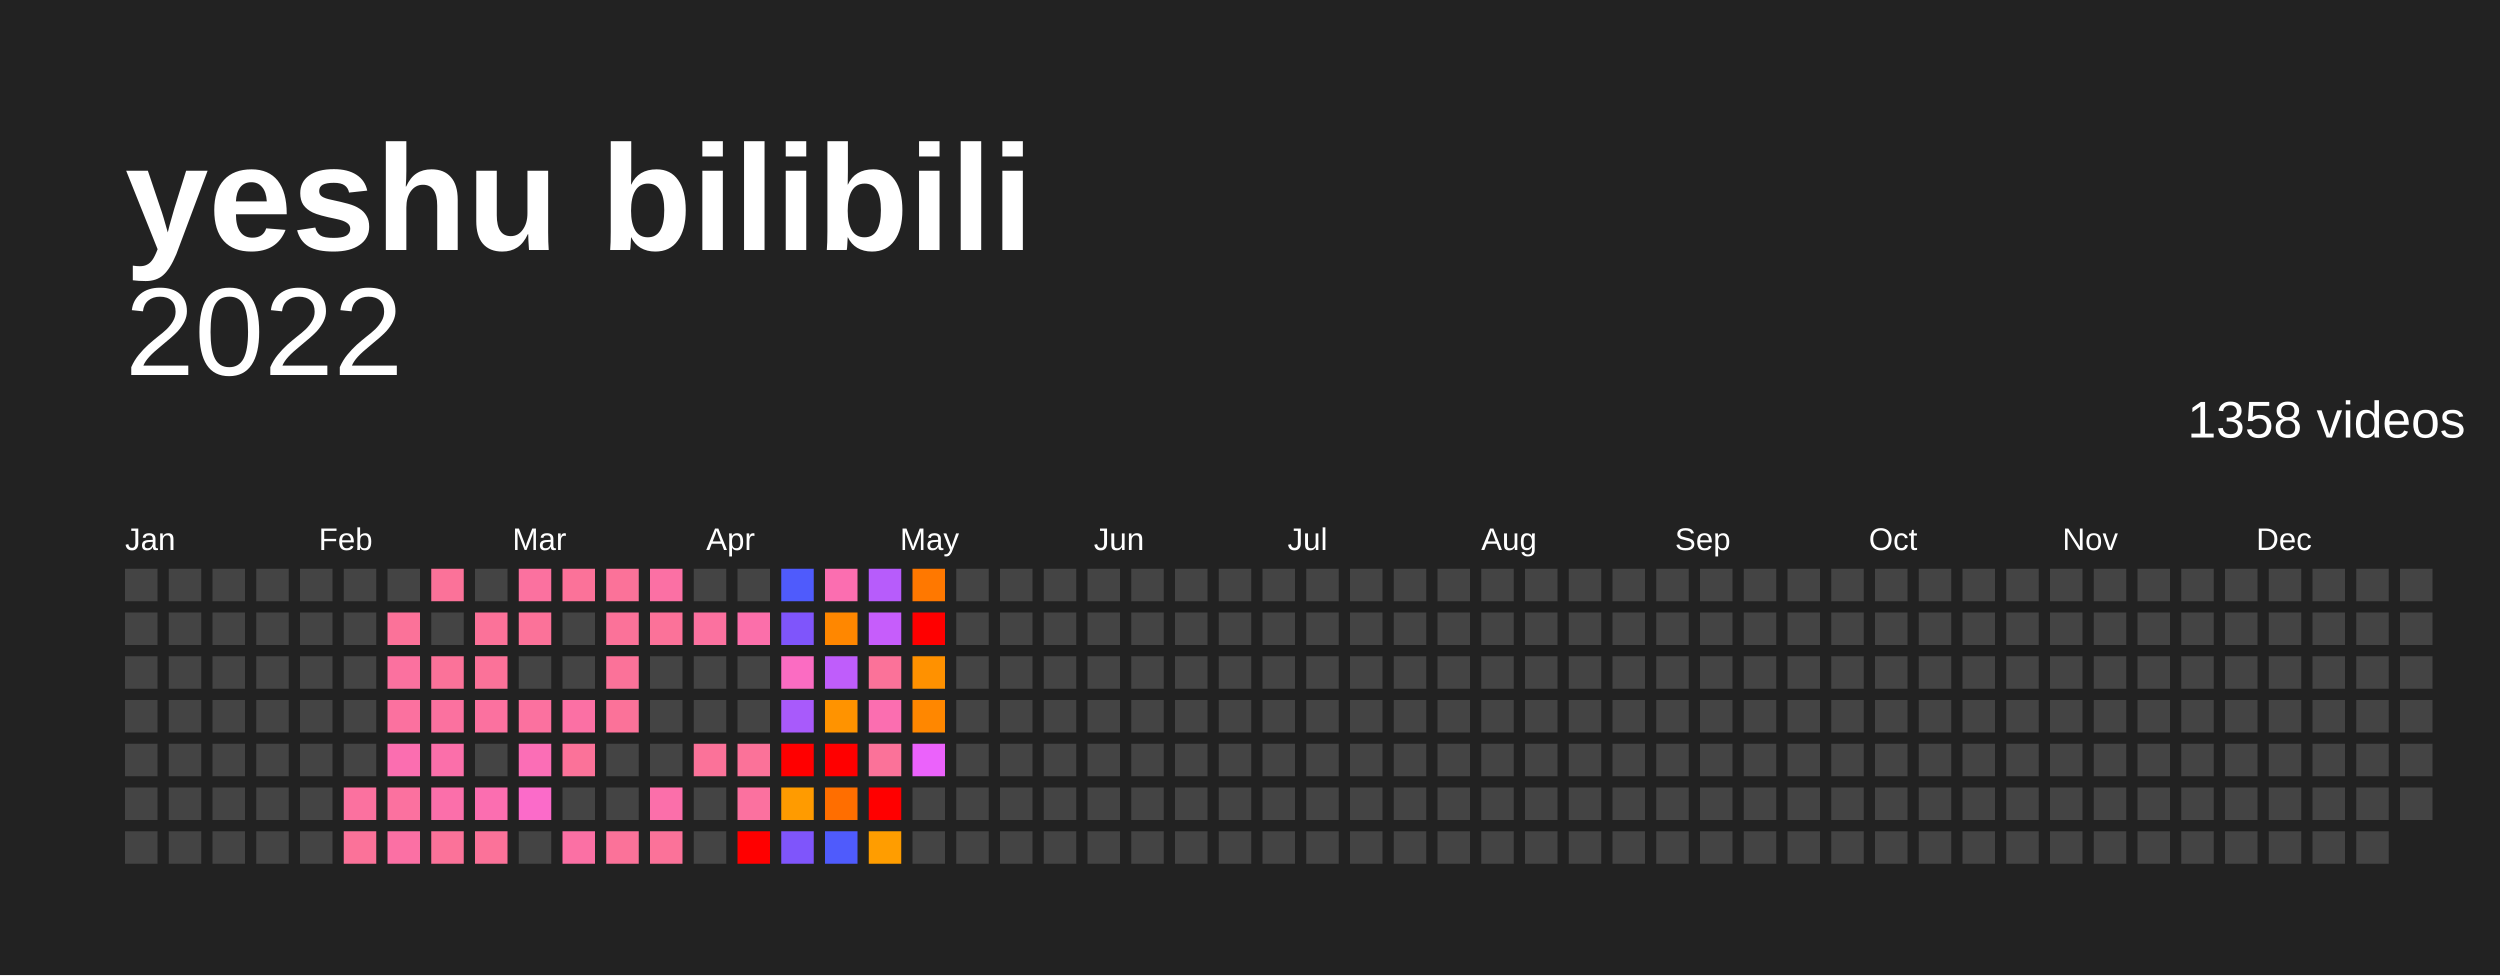
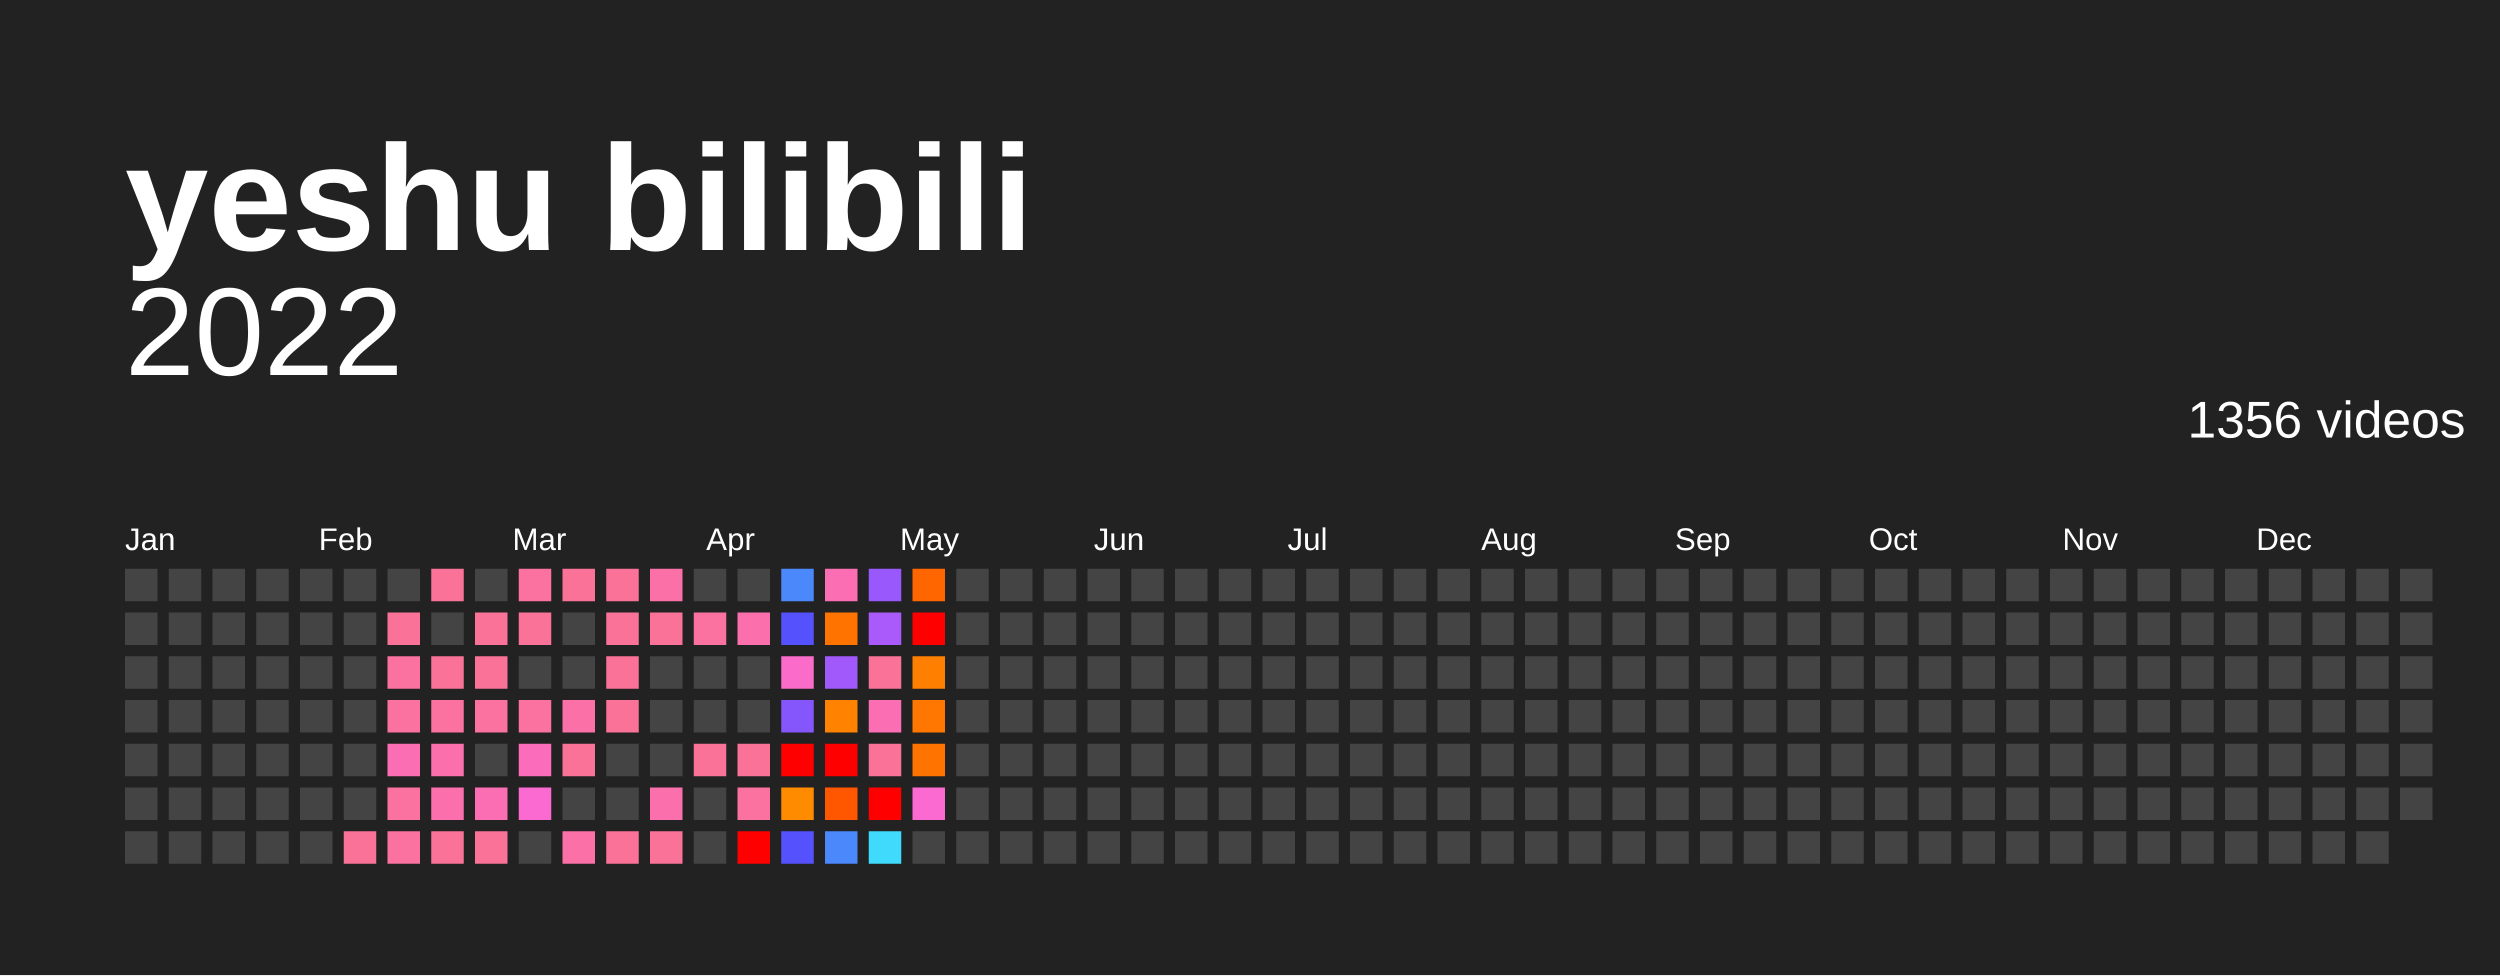
<svg xmlns="http://www.w3.org/2000/svg" baseProfile="full" height="78mm" version="1.1" viewBox="0,0,200,78" width="200mm">
  <defs />
  <rect fill="#222222" height="78" width="200" x="0" y="0" />
  <text fill="#FFFFFF" style="font-size:12px; font-family:Arial; font-weight:bold;" x="10" y="20">yeshu bilibili</text>
  <text alignment-baseline="hanging" fill="#FFFFFF" style="font-size:10.0px; font-family:Arial;" x="10" y="30">2022</text>
-   <text alignment-baseline="hanging" fill="#FFFFFF" style="font-size:4.125px; font-family:Arial;" x="175" y="35">1358 videos</text>
+   <text alignment-baseline="hanging" fill="#FFFFFF" style="font-size:4.125px; font-family:Arial;" x="175" y="35">1356 videos</text>
  <text fill="#FFFFFF" style="font-size:2.5px; font-family:Arial" x="10.0" y="44">Jan</text>
  <text fill="#FFFFFF" style="font-size:2.5px; font-family:Arial" x="25.5" y="44">Feb</text>
  <text fill="#FFFFFF" style="font-size:2.5px; font-family:Arial" x="41.0" y="44">Mar</text>
  <text fill="#FFFFFF" style="font-size:2.5px; font-family:Arial" x="56.5" y="44">Apr</text>
  <text fill="#FFFFFF" style="font-size:2.5px; font-family:Arial" x="72.0" y="44">May</text>
  <text fill="#FFFFFF" style="font-size:2.5px; font-family:Arial" x="87.5" y="44">Jun</text>
  <text fill="#FFFFFF" style="font-size:2.5px; font-family:Arial" x="103.0" y="44">Jul</text>
  <text fill="#FFFFFF" style="font-size:2.5px; font-family:Arial" x="118.5" y="44">Aug</text>
  <text fill="#FFFFFF" style="font-size:2.5px; font-family:Arial" x="134.0" y="44">Sep</text>
  <text fill="#FFFFFF" style="font-size:2.5px; font-family:Arial" x="149.5" y="44">Oct</text>
  <text fill="#FFFFFF" style="font-size:2.5px; font-family:Arial" x="165.0" y="44">Nov</text>
  <text fill="#FFFFFF" style="font-size:2.5px; font-family:Arial" x="180.5" y="44">Dec</text>
  <rect fill="#444444" height="2.6" width="2.6" x="10.0" y="45.5" />
  <rect fill="#444444" height="2.6" width="2.6" x="10.0" y="49.0" />
  <rect fill="#444444" height="2.6" width="2.6" x="10.0" y="52.5" />
  <rect fill="#444444" height="2.6" width="2.6" x="10.0" y="56.0" />
  <rect fill="#444444" height="2.6" width="2.6" x="10.0" y="59.5" />
  <rect fill="#444444" height="2.6" width="2.6" x="10.0" y="63.0" />
  <rect fill="#444444" height="2.6" width="2.6" x="10.0" y="66.5" />
  <rect fill="#444444" height="2.6" width="2.6" x="13.5" y="45.5" />
  <rect fill="#444444" height="2.6" width="2.6" x="13.5" y="49.0" />
  <rect fill="#444444" height="2.6" width="2.6" x="13.5" y="52.5" />
  <rect fill="#444444" height="2.6" width="2.6" x="13.5" y="56.0" />
  <rect fill="#444444" height="2.6" width="2.6" x="13.5" y="59.5" />
  <rect fill="#444444" height="2.6" width="2.6" x="13.5" y="63.0" />
  <rect fill="#444444" height="2.6" width="2.6" x="13.5" y="66.5" />
  <rect fill="#444444" height="2.6" width="2.6" x="17.0" y="45.5" />
  <rect fill="#444444" height="2.6" width="2.6" x="17.0" y="49.0" />
  <rect fill="#444444" height="2.6" width="2.6" x="17.0" y="52.5" />
  <rect fill="#444444" height="2.6" width="2.6" x="17.0" y="56.0" />
  <rect fill="#444444" height="2.6" width="2.6" x="17.0" y="59.5" />
  <rect fill="#444444" height="2.6" width="2.6" x="17.0" y="63.0" />
  <rect fill="#444444" height="2.6" width="2.6" x="17.0" y="66.5" />
  <rect fill="#444444" height="2.6" width="2.6" x="20.5" y="45.5" />
  <rect fill="#444444" height="2.6" width="2.6" x="20.5" y="49.0" />
  <rect fill="#444444" height="2.6" width="2.6" x="20.5" y="52.5" />
  <rect fill="#444444" height="2.6" width="2.6" x="20.5" y="56.0" />
  <rect fill="#444444" height="2.6" width="2.6" x="20.5" y="59.5" />
  <rect fill="#444444" height="2.6" width="2.6" x="20.5" y="63.0" />
  <rect fill="#444444" height="2.6" width="2.6" x="20.5" y="66.5" />
  <rect fill="#444444" height="2.6" width="2.6" x="24.0" y="45.5" />
  <rect fill="#444444" height="2.6" width="2.6" x="24.0" y="49.0" />
  <rect fill="#444444" height="2.6" width="2.6" x="24.0" y="52.5" />
  <rect fill="#444444" height="2.6" width="2.6" x="24.0" y="56.0" />
  <rect fill="#444444" height="2.6" width="2.6" x="24.0" y="59.5" />
  <rect fill="#444444" height="2.6" width="2.6" x="24.0" y="63.0" />
  <rect fill="#444444" height="2.6" width="2.6" x="24.0" y="66.5" />
  <rect fill="#444444" height="2.6" width="2.6" x="27.5" y="45.5" />
  <rect fill="#444444" height="2.6" width="2.6" x="27.5" y="49.0" />
  <rect fill="#444444" height="2.6" width="2.6" x="27.5" y="52.5" />
  <rect fill="#444444" height="2.6" width="2.6" x="27.5" y="56.0" />
  <rect fill="#444444" height="2.6" width="2.6" x="27.5" y="59.5" />
-   <rect fill="#fb719f" height="2.6" width="2.6" x="27.5" y="63.0" />
+   <rect fill="#444444" height="2.6" width="2.6" x="27.5" y="63.0" />
  <rect fill="#fb7299" height="2.6" width="2.6" x="27.5" y="66.5" />
  <rect fill="#444444" height="2.6" width="2.6" x="31.0" y="45.5" />
  <rect fill="#fb7299" height="2.6" width="2.6" x="31.0" y="49.0" />
-   <rect fill="#fb719f" height="2.6" width="2.6" x="31.0" y="52.5" />
-   <rect fill="#fb719f" height="2.6" width="2.6" x="31.0" y="56.0" />
-   <rect fill="#fb6eb0" height="2.6" width="2.6" x="31.0" y="59.5" />
-   <rect fill="#fb719f" height="2.6" width="2.6" x="31.0" y="63.0" />
-   <rect fill="#fb70a4" height="2.6" width="2.6" x="31.0" y="66.5" />
+   <rect fill="#fb71a0" height="2.6" width="2.6" x="31.0" y="52.5" />
+   <rect fill="#fb71a0" height="2.6" width="2.6" x="31.0" y="56.0" />
+   <rect fill="#fb6eb4" height="2.6" width="2.6" x="31.0" y="59.5" />
+   <rect fill="#fb71a0" height="2.6" width="2.6" x="31.0" y="63.0" />
+   <rect fill="#fb71a0" height="2.6" width="2.6" x="31.0" y="66.5" />
  <rect fill="#fb7299" height="2.6" width="2.6" x="34.5" y="45.5" />
  <rect fill="#444444" height="2.6" width="2.6" x="34.5" y="49.0" />
  <rect fill="#fb7299" height="2.6" width="2.6" x="34.5" y="52.5" />
-   <rect fill="#fb719f" height="2.6" width="2.6" x="34.5" y="56.0" />
-   <rect fill="#fb6faa" height="2.6" width="2.6" x="34.5" y="59.5" />
-   <rect fill="#fb6faa" height="2.6" width="2.6" x="34.5" y="63.0" />
+   <rect fill="#fb71a0" height="2.6" width="2.6" x="34.5" y="56.0" />
+   <rect fill="#fb6fad" height="2.6" width="2.6" x="34.5" y="59.5" />
+   <rect fill="#fb6fad" height="2.6" width="2.6" x="34.5" y="63.0" />
  <rect fill="#fb7299" height="2.6" width="2.6" x="34.5" y="66.5" />
  <rect fill="#444444" height="2.6" width="2.6" x="38.0" y="45.5" />
  <rect fill="#fb7299" height="2.6" width="2.6" x="38.0" y="49.0" />
  <rect fill="#fb7299" height="2.6" width="2.6" x="38.0" y="52.5" />
-   <rect fill="#fb719f" height="2.6" width="2.6" x="38.0" y="56.0" />
+   <rect fill="#fb71a0" height="2.6" width="2.6" x="38.0" y="56.0" />
  <rect fill="#444444" height="2.6" width="2.6" x="38.0" y="59.5" />
-   <rect fill="#fb6eb0" height="2.6" width="2.6" x="38.0" y="63.0" />
+   <rect fill="#fb6eb4" height="2.6" width="2.6" x="38.0" y="63.0" />
  <rect fill="#fb7299" height="2.6" width="2.6" x="38.0" y="66.5" />
-   <rect fill="#fb719f" height="2.6" width="2.6" x="41.5" y="45.5" />
+   <rect fill="#fb71a0" height="2.6" width="2.6" x="41.5" y="45.5" />
  <rect fill="#fb7299" height="2.6" width="2.6" x="41.5" y="49.0" />
  <rect fill="#444444" height="2.6" width="2.6" x="41.5" y="52.5" />
-   <rect fill="#fb719f" height="2.6" width="2.6" x="41.5" y="56.0" />
-   <rect fill="#fb6eb6" height="2.6" width="2.6" x="41.5" y="59.5" />
-   <rect fill="#fb6bc9" height="2.6" width="2.6" x="41.5" y="63.0" />
+   <rect fill="#fb71a0" height="2.6" width="2.6" x="41.5" y="56.0" />
+   <rect fill="#fb6dbb" height="2.6" width="2.6" x="41.5" y="59.5" />
+   <rect fill="#fb6ad1" height="2.6" width="2.6" x="41.5" y="63.0" />
  <rect fill="#444444" height="2.6" width="2.6" x="41.5" y="66.5" />
  <rect fill="#fb7299" height="2.6" width="2.6" x="45.0" y="45.5" />
  <rect fill="#444444" height="2.6" width="2.6" x="45.0" y="49.0" />
  <rect fill="#444444" height="2.6" width="2.6" x="45.0" y="52.5" />
-   <rect fill="#fb70a4" height="2.6" width="2.6" x="45.0" y="56.0" />
+   <rect fill="#fb70a6" height="2.6" width="2.6" x="45.0" y="56.0" />
  <rect fill="#fb7299" height="2.6" width="2.6" x="45.0" y="59.5" />
  <rect fill="#444444" height="2.6" width="2.6" x="45.0" y="63.0" />
-   <rect fill="#fb70a4" height="2.6" width="2.6" x="45.0" y="66.5" />
+   <rect fill="#fb70a6" height="2.6" width="2.6" x="45.0" y="66.5" />
  <rect fill="#fb7299" height="2.6" width="2.6" x="48.5" y="45.5" />
  <rect fill="#fb7299" height="2.6" width="2.6" x="48.5" y="49.0" />
  <rect fill="#fb7299" height="2.6" width="2.6" x="48.5" y="52.5" />
  <rect fill="#fb7299" height="2.6" width="2.6" x="48.5" y="56.0" />
  <rect fill="#444444" height="2.6" width="2.6" x="48.5" y="59.5" />
  <rect fill="#444444" height="2.6" width="2.6" x="48.5" y="63.0" />
  <rect fill="#fb7299" height="2.6" width="2.6" x="48.5" y="66.5" />
-   <rect fill="#fb70a4" height="2.6" width="2.6" x="52.0" y="45.5" />
+   <rect fill="#fb70a6" height="2.6" width="2.6" x="52.0" y="45.5" />
  <rect fill="#fb7299" height="2.6" width="2.6" x="52.0" y="49.0" />
  <rect fill="#444444" height="2.6" width="2.6" x="52.0" y="52.5" />
  <rect fill="#444444" height="2.6" width="2.6" x="52.0" y="56.0" />
  <rect fill="#444444" height="2.6" width="2.6" x="52.0" y="59.5" />
-   <rect fill="#fb6faa" height="2.6" width="2.6" x="52.0" y="63.0" />
+   <rect fill="#fb6fad" height="2.6" width="2.6" x="52.0" y="63.0" />
  <rect fill="#fb7299" height="2.6" width="2.6" x="52.0" y="66.5" />
  <rect fill="#444444" height="2.6" width="2.6" x="55.5" y="45.5" />
-   <rect fill="#fb719f" height="2.6" width="2.6" x="55.5" y="49.0" />
+   <rect fill="#fb71a0" height="2.6" width="2.6" x="55.5" y="49.0" />
  <rect fill="#444444" height="2.6" width="2.6" x="55.5" y="52.5" />
  <rect fill="#444444" height="2.6" width="2.6" x="55.5" y="56.0" />
  <rect fill="#fb7299" height="2.6" width="2.6" x="55.5" y="59.5" />
  <rect fill="#444444" height="2.6" width="2.6" x="55.5" y="63.0" />
  <rect fill="#444444" height="2.6" width="2.6" x="55.5" y="66.5" />
  <rect fill="#444444" height="2.6" width="2.6" x="59.0" y="45.5" />
-   <rect fill="#fb6faa" height="2.6" width="2.6" x="59.0" y="49.0" />
+   <rect fill="#fb6fad" height="2.6" width="2.6" x="59.0" y="49.0" />
  <rect fill="#444444" height="2.6" width="2.6" x="59.0" y="52.5" />
  <rect fill="#444444" height="2.6" width="2.6" x="59.0" y="56.0" />
  <rect fill="#fb7299" height="2.6" width="2.6" x="59.0" y="59.5" />
-   <rect fill="#fb719f" height="2.6" width="2.6" x="59.0" y="63.0" />
+   <rect fill="#fb71a0" height="2.6" width="2.6" x="59.0" y="63.0" />
  <rect fill="red" height="2.6" width="2.6" x="59.0" y="66.5" />
-   <rect fill="#4f5bfc" height="2.6" width="2.6" x="62.5" y="45.5" />
-   <rect fill="#7f55fb" height="2.6" width="2.6" x="62.5" y="49.0" />
-   <rect fill="#fb6cc2" height="2.6" width="2.6" x="62.5" y="52.5" />
-   <rect fill="#a85afb" height="2.6" width="2.6" x="62.5" y="56.0" />
+   <rect fill="#4a88fc" height="2.6" width="2.6" x="62.5" y="45.5" />
+   <rect fill="#5551fc" height="2.6" width="2.6" x="62.5" y="49.0" />
+   <rect fill="#fb6bc9" height="2.6" width="2.6" x="62.5" y="52.5" />
+   <rect fill="#8556fb" height="2.6" width="2.6" x="62.5" y="56.0" />
  <rect fill="red" height="2.6" width="2.6" x="62.5" y="59.5" />
-   <rect fill="#ff9b00" height="2.6" width="2.6" x="62.5" y="63.0" />
-   <rect fill="#7f55fb" height="2.6" width="2.6" x="62.5" y="66.5" />
-   <rect fill="#fb6eb0" height="2.6" width="2.6" x="66.0" y="45.5" />
-   <rect fill="#ff8700" height="2.6" width="2.6" x="66.0" y="49.0" />
-   <rect fill="#bf5dfb" height="2.6" width="2.6" x="66.0" y="52.5" />
-   <rect fill="#ff9300" height="2.6" width="2.6" x="66.0" y="56.0" />
+   <rect fill="#ff8b00" height="2.6" width="2.6" x="62.5" y="63.0" />
+   <rect fill="#5551fc" height="2.6" width="2.6" x="62.5" y="66.5" />
+   <rect fill="#fb6eb4" height="2.6" width="2.6" x="66.0" y="45.5" />
+   <rect fill="#ff7400" height="2.6" width="2.6" x="66.0" y="49.0" />
+   <rect fill="#a159fb" height="2.6" width="2.6" x="66.0" y="52.5" />
+   <rect fill="#ff8200" height="2.6" width="2.6" x="66.0" y="56.0" />
  <rect fill="red" height="2.6" width="2.6" x="66.0" y="59.5" />
-   <rect fill="#ff6e00" height="2.6" width="2.6" x="66.0" y="63.0" />
-   <rect fill="#4f5bfc" height="2.6" width="2.6" x="66.0" y="66.5" />
-   <rect fill="#b75cfb" height="2.6" width="2.6" x="69.5" y="45.5" />
-   <rect fill="#c65dfb" height="2.6" width="2.6" x="69.5" y="49.0" />
+   <rect fill="#ff5700" height="2.6" width="2.6" x="66.0" y="63.0" />
+   <rect fill="#4a88fc" height="2.6" width="2.6" x="66.0" y="66.5" />
+   <rect fill="#9858fb" height="2.6" width="2.6" x="69.5" y="45.5" />
+   <rect fill="#aa5afb" height="2.6" width="2.6" x="69.5" y="49.0" />
  <rect fill="#fb7299" height="2.6" width="2.6" x="69.5" y="52.5" />
-   <rect fill="#fb6eb0" height="2.6" width="2.6" x="69.5" y="56.0" />
+   <rect fill="#fb6eb4" height="2.6" width="2.6" x="69.5" y="56.0" />
  <rect fill="#fb7299" height="2.6" width="2.6" x="69.5" y="59.5" />
  <rect fill="red" height="2.6" width="2.6" x="69.5" y="63.0" />
-   <rect fill="#ff9d00" height="2.6" width="2.6" x="69.5" y="66.5" />
-   <rect fill="#ff7800" height="2.6" width="2.6" x="73.0" y="45.5" />
+   <rect fill="#40dbfc" height="2.6" width="2.6" x="69.5" y="66.5" />
+   <rect fill="#ff6600" height="2.6" width="2.6" x="73.0" y="45.5" />
  <rect fill="red" height="2.6" width="2.6" x="73.0" y="49.0" />
-   <rect fill="#ff9100" height="2.6" width="2.6" x="73.0" y="52.5" />
-   <rect fill="#ff8700" height="2.6" width="2.6" x="73.0" y="56.0" />
-   <rect fill="#eb62fb" height="2.6" width="2.6" x="73.0" y="59.5" />
-   <rect fill="#444444" height="2.6" width="2.6" x="73.0" y="63.0" />
+   <rect fill="#ff7f00" height="2.6" width="2.6" x="73.0" y="52.5" />
+   <rect fill="#ff7600" height="2.6" width="2.6" x="73.0" y="56.0" />
+   <rect fill="#ff7400" height="2.6" width="2.6" x="73.0" y="59.5" />
+   <rect fill="#fb6ad1" height="2.6" width="2.6" x="73.0" y="63.0" />
  <rect fill="#444444" height="2.6" width="2.6" x="73.0" y="66.5" />
  <rect fill="#444444" height="2.6" width="2.6" x="76.5" y="45.5" />
  <rect fill="#444444" height="2.6" width="2.6" x="76.5" y="49.0" />
  <rect fill="#444444" height="2.6" width="2.6" x="76.5" y="52.5" />
  <rect fill="#444444" height="2.6" width="2.6" x="76.5" y="56.0" />
  <rect fill="#444444" height="2.6" width="2.6" x="76.5" y="59.5" />
  <rect fill="#444444" height="2.6" width="2.6" x="76.5" y="63.0" />
  <rect fill="#444444" height="2.6" width="2.6" x="76.5" y="66.5" />
  <rect fill="#444444" height="2.6" width="2.6" x="80.0" y="45.5" />
  <rect fill="#444444" height="2.6" width="2.6" x="80.0" y="49.0" />
  <rect fill="#444444" height="2.6" width="2.6" x="80.0" y="52.5" />
  <rect fill="#444444" height="2.6" width="2.6" x="80.0" y="56.0" />
  <rect fill="#444444" height="2.6" width="2.6" x="80.0" y="59.5" />
  <rect fill="#444444" height="2.6" width="2.6" x="80.0" y="63.0" />
  <rect fill="#444444" height="2.6" width="2.6" x="80.0" y="66.5" />
  <rect fill="#444444" height="2.6" width="2.6" x="83.5" y="45.5" />
  <rect fill="#444444" height="2.6" width="2.6" x="83.5" y="49.0" />
  <rect fill="#444444" height="2.6" width="2.6" x="83.5" y="52.5" />
  <rect fill="#444444" height="2.6" width="2.6" x="83.5" y="56.0" />
  <rect fill="#444444" height="2.6" width="2.6" x="83.5" y="59.5" />
  <rect fill="#444444" height="2.6" width="2.6" x="83.5" y="63.0" />
  <rect fill="#444444" height="2.6" width="2.6" x="83.5" y="66.5" />
  <rect fill="#444444" height="2.6" width="2.6" x="87.0" y="45.5" />
  <rect fill="#444444" height="2.6" width="2.6" x="87.0" y="49.0" />
  <rect fill="#444444" height="2.6" width="2.6" x="87.0" y="52.5" />
  <rect fill="#444444" height="2.6" width="2.6" x="87.0" y="56.0" />
  <rect fill="#444444" height="2.6" width="2.6" x="87.0" y="59.5" />
  <rect fill="#444444" height="2.6" width="2.6" x="87.0" y="63.0" />
  <rect fill="#444444" height="2.6" width="2.6" x="87.0" y="66.5" />
  <rect fill="#444444" height="2.6" width="2.6" x="90.5" y="45.5" />
  <rect fill="#444444" height="2.6" width="2.6" x="90.5" y="49.0" />
  <rect fill="#444444" height="2.6" width="2.6" x="90.5" y="52.5" />
  <rect fill="#444444" height="2.6" width="2.6" x="90.5" y="56.0" />
  <rect fill="#444444" height="2.6" width="2.6" x="90.5" y="59.5" />
  <rect fill="#444444" height="2.6" width="2.6" x="90.5" y="63.0" />
  <rect fill="#444444" height="2.6" width="2.6" x="90.5" y="66.5" />
  <rect fill="#444444" height="2.6" width="2.6" x="94.0" y="45.5" />
  <rect fill="#444444" height="2.6" width="2.6" x="94.0" y="49.0" />
  <rect fill="#444444" height="2.6" width="2.6" x="94.0" y="52.5" />
  <rect fill="#444444" height="2.6" width="2.6" x="94.0" y="56.0" />
  <rect fill="#444444" height="2.6" width="2.6" x="94.0" y="59.5" />
  <rect fill="#444444" height="2.6" width="2.6" x="94.0" y="63.0" />
  <rect fill="#444444" height="2.6" width="2.6" x="94.0" y="66.5" />
  <rect fill="#444444" height="2.6" width="2.6" x="97.5" y="45.5" />
  <rect fill="#444444" height="2.6" width="2.6" x="97.5" y="49.0" />
  <rect fill="#444444" height="2.6" width="2.6" x="97.5" y="52.5" />
  <rect fill="#444444" height="2.6" width="2.6" x="97.5" y="56.0" />
  <rect fill="#444444" height="2.6" width="2.6" x="97.5" y="59.5" />
  <rect fill="#444444" height="2.6" width="2.6" x="97.5" y="63.0" />
  <rect fill="#444444" height="2.6" width="2.6" x="97.5" y="66.5" />
  <rect fill="#444444" height="2.6" width="2.6" x="101.0" y="45.5" />
  <rect fill="#444444" height="2.6" width="2.6" x="101.0" y="49.0" />
  <rect fill="#444444" height="2.6" width="2.6" x="101.0" y="52.5" />
  <rect fill="#444444" height="2.6" width="2.6" x="101.0" y="56.0" />
  <rect fill="#444444" height="2.6" width="2.6" x="101.0" y="59.5" />
  <rect fill="#444444" height="2.6" width="2.6" x="101.0" y="63.0" />
  <rect fill="#444444" height="2.6" width="2.6" x="101.0" y="66.5" />
  <rect fill="#444444" height="2.6" width="2.6" x="104.5" y="45.5" />
  <rect fill="#444444" height="2.6" width="2.6" x="104.5" y="49.0" />
  <rect fill="#444444" height="2.6" width="2.6" x="104.5" y="52.5" />
  <rect fill="#444444" height="2.6" width="2.6" x="104.5" y="56.0" />
  <rect fill="#444444" height="2.6" width="2.6" x="104.5" y="59.5" />
  <rect fill="#444444" height="2.6" width="2.6" x="104.5" y="63.0" />
  <rect fill="#444444" height="2.6" width="2.6" x="104.5" y="66.5" />
  <rect fill="#444444" height="2.6" width="2.6" x="108.0" y="45.5" />
  <rect fill="#444444" height="2.6" width="2.6" x="108.0" y="49.0" />
  <rect fill="#444444" height="2.6" width="2.6" x="108.0" y="52.5" />
  <rect fill="#444444" height="2.6" width="2.6" x="108.0" y="56.0" />
  <rect fill="#444444" height="2.6" width="2.6" x="108.0" y="59.5" />
  <rect fill="#444444" height="2.6" width="2.6" x="108.0" y="63.0" />
  <rect fill="#444444" height="2.6" width="2.6" x="108.0" y="66.5" />
  <rect fill="#444444" height="2.6" width="2.6" x="111.5" y="45.5" />
  <rect fill="#444444" height="2.6" width="2.6" x="111.5" y="49.0" />
  <rect fill="#444444" height="2.6" width="2.6" x="111.5" y="52.5" />
  <rect fill="#444444" height="2.6" width="2.6" x="111.5" y="56.0" />
  <rect fill="#444444" height="2.6" width="2.6" x="111.5" y="59.5" />
  <rect fill="#444444" height="2.6" width="2.6" x="111.5" y="63.0" />
  <rect fill="#444444" height="2.6" width="2.6" x="111.5" y="66.5" />
  <rect fill="#444444" height="2.6" width="2.6" x="115.0" y="45.5" />
  <rect fill="#444444" height="2.6" width="2.6" x="115.0" y="49.0" />
  <rect fill="#444444" height="2.6" width="2.6" x="115.0" y="52.5" />
  <rect fill="#444444" height="2.6" width="2.6" x="115.0" y="56.0" />
  <rect fill="#444444" height="2.6" width="2.6" x="115.0" y="59.5" />
  <rect fill="#444444" height="2.6" width="2.6" x="115.0" y="63.0" />
  <rect fill="#444444" height="2.6" width="2.6" x="115.0" y="66.5" />
  <rect fill="#444444" height="2.6" width="2.6" x="118.5" y="45.5" />
  <rect fill="#444444" height="2.6" width="2.6" x="118.5" y="49.0" />
  <rect fill="#444444" height="2.6" width="2.6" x="118.5" y="52.5" />
  <rect fill="#444444" height="2.6" width="2.6" x="118.5" y="56.0" />
  <rect fill="#444444" height="2.6" width="2.6" x="118.5" y="59.5" />
  <rect fill="#444444" height="2.6" width="2.6" x="118.5" y="63.0" />
  <rect fill="#444444" height="2.6" width="2.6" x="118.5" y="66.5" />
  <rect fill="#444444" height="2.6" width="2.6" x="122.0" y="45.5" />
  <rect fill="#444444" height="2.6" width="2.6" x="122.0" y="49.0" />
  <rect fill="#444444" height="2.6" width="2.6" x="122.0" y="52.5" />
  <rect fill="#444444" height="2.6" width="2.6" x="122.0" y="56.0" />
  <rect fill="#444444" height="2.6" width="2.6" x="122.0" y="59.5" />
  <rect fill="#444444" height="2.6" width="2.6" x="122.0" y="63.0" />
  <rect fill="#444444" height="2.6" width="2.6" x="122.0" y="66.5" />
  <rect fill="#444444" height="2.6" width="2.6" x="125.5" y="45.5" />
  <rect fill="#444444" height="2.6" width="2.6" x="125.5" y="49.0" />
  <rect fill="#444444" height="2.6" width="2.6" x="125.5" y="52.5" />
  <rect fill="#444444" height="2.6" width="2.6" x="125.5" y="56.0" />
  <rect fill="#444444" height="2.6" width="2.6" x="125.5" y="59.5" />
  <rect fill="#444444" height="2.6" width="2.6" x="125.5" y="63.0" />
  <rect fill="#444444" height="2.6" width="2.6" x="125.5" y="66.5" />
  <rect fill="#444444" height="2.6" width="2.6" x="129.0" y="45.5" />
  <rect fill="#444444" height="2.6" width="2.6" x="129.0" y="49.0" />
  <rect fill="#444444" height="2.6" width="2.6" x="129.0" y="52.5" />
  <rect fill="#444444" height="2.6" width="2.6" x="129.0" y="56.0" />
  <rect fill="#444444" height="2.6" width="2.6" x="129.0" y="59.5" />
  <rect fill="#444444" height="2.6" width="2.6" x="129.0" y="63.0" />
  <rect fill="#444444" height="2.6" width="2.6" x="129.0" y="66.5" />
  <rect fill="#444444" height="2.6" width="2.6" x="132.5" y="45.5" />
  <rect fill="#444444" height="2.6" width="2.6" x="132.5" y="49.0" />
  <rect fill="#444444" height="2.6" width="2.6" x="132.5" y="52.5" />
  <rect fill="#444444" height="2.6" width="2.6" x="132.5" y="56.0" />
  <rect fill="#444444" height="2.6" width="2.6" x="132.5" y="59.5" />
  <rect fill="#444444" height="2.6" width="2.6" x="132.5" y="63.0" />
  <rect fill="#444444" height="2.6" width="2.6" x="132.5" y="66.5" />
  <rect fill="#444444" height="2.6" width="2.6" x="136.0" y="45.5" />
  <rect fill="#444444" height="2.6" width="2.6" x="136.0" y="49.0" />
  <rect fill="#444444" height="2.6" width="2.6" x="136.0" y="52.5" />
  <rect fill="#444444" height="2.6" width="2.6" x="136.0" y="56.0" />
  <rect fill="#444444" height="2.6" width="2.6" x="136.0" y="59.5" />
  <rect fill="#444444" height="2.6" width="2.6" x="136.0" y="63.0" />
  <rect fill="#444444" height="2.6" width="2.6" x="136.0" y="66.5" />
  <rect fill="#444444" height="2.6" width="2.6" x="139.5" y="45.5" />
  <rect fill="#444444" height="2.6" width="2.6" x="139.5" y="49.0" />
  <rect fill="#444444" height="2.6" width="2.6" x="139.5" y="52.5" />
  <rect fill="#444444" height="2.6" width="2.6" x="139.5" y="56.0" />
  <rect fill="#444444" height="2.6" width="2.6" x="139.5" y="59.5" />
  <rect fill="#444444" height="2.6" width="2.6" x="139.5" y="63.0" />
  <rect fill="#444444" height="2.6" width="2.6" x="139.5" y="66.5" />
  <rect fill="#444444" height="2.6" width="2.6" x="143.0" y="45.5" />
  <rect fill="#444444" height="2.6" width="2.6" x="143.0" y="49.0" />
  <rect fill="#444444" height="2.6" width="2.6" x="143.0" y="52.5" />
  <rect fill="#444444" height="2.6" width="2.6" x="143.0" y="56.0" />
  <rect fill="#444444" height="2.6" width="2.6" x="143.0" y="59.5" />
  <rect fill="#444444" height="2.6" width="2.6" x="143.0" y="63.0" />
  <rect fill="#444444" height="2.6" width="2.6" x="143.0" y="66.5" />
  <rect fill="#444444" height="2.6" width="2.6" x="146.5" y="45.5" />
  <rect fill="#444444" height="2.6" width="2.6" x="146.5" y="49.0" />
  <rect fill="#444444" height="2.6" width="2.6" x="146.5" y="52.5" />
  <rect fill="#444444" height="2.6" width="2.6" x="146.5" y="56.0" />
  <rect fill="#444444" height="2.6" width="2.6" x="146.5" y="59.5" />
  <rect fill="#444444" height="2.6" width="2.6" x="146.5" y="63.0" />
  <rect fill="#444444" height="2.6" width="2.6" x="146.5" y="66.5" />
  <rect fill="#444444" height="2.6" width="2.6" x="150.0" y="45.5" />
  <rect fill="#444444" height="2.6" width="2.6" x="150.0" y="49.0" />
  <rect fill="#444444" height="2.6" width="2.6" x="150.0" y="52.5" />
  <rect fill="#444444" height="2.6" width="2.6" x="150.0" y="56.0" />
  <rect fill="#444444" height="2.6" width="2.6" x="150.0" y="59.5" />
  <rect fill="#444444" height="2.6" width="2.6" x="150.0" y="63.0" />
  <rect fill="#444444" height="2.6" width="2.6" x="150.0" y="66.5" />
  <rect fill="#444444" height="2.6" width="2.6" x="153.5" y="45.5" />
  <rect fill="#444444" height="2.6" width="2.6" x="153.5" y="49.0" />
  <rect fill="#444444" height="2.6" width="2.6" x="153.5" y="52.5" />
  <rect fill="#444444" height="2.6" width="2.6" x="153.5" y="56.0" />
  <rect fill="#444444" height="2.6" width="2.6" x="153.5" y="59.5" />
  <rect fill="#444444" height="2.6" width="2.6" x="153.5" y="63.0" />
  <rect fill="#444444" height="2.6" width="2.6" x="153.5" y="66.5" />
  <rect fill="#444444" height="2.6" width="2.6" x="157.0" y="45.5" />
  <rect fill="#444444" height="2.6" width="2.6" x="157.0" y="49.0" />
  <rect fill="#444444" height="2.6" width="2.6" x="157.0" y="52.5" />
  <rect fill="#444444" height="2.6" width="2.6" x="157.0" y="56.0" />
  <rect fill="#444444" height="2.6" width="2.6" x="157.0" y="59.5" />
  <rect fill="#444444" height="2.6" width="2.6" x="157.0" y="63.0" />
  <rect fill="#444444" height="2.6" width="2.6" x="157.0" y="66.5" />
  <rect fill="#444444" height="2.6" width="2.6" x="160.5" y="45.5" />
  <rect fill="#444444" height="2.6" width="2.6" x="160.5" y="49.0" />
  <rect fill="#444444" height="2.6" width="2.6" x="160.5" y="52.5" />
  <rect fill="#444444" height="2.6" width="2.6" x="160.5" y="56.0" />
  <rect fill="#444444" height="2.6" width="2.6" x="160.5" y="59.5" />
  <rect fill="#444444" height="2.6" width="2.6" x="160.5" y="63.0" />
  <rect fill="#444444" height="2.6" width="2.6" x="160.5" y="66.5" />
  <rect fill="#444444" height="2.6" width="2.6" x="164.0" y="45.5" />
  <rect fill="#444444" height="2.6" width="2.6" x="164.0" y="49.0" />
  <rect fill="#444444" height="2.6" width="2.6" x="164.0" y="52.5" />
  <rect fill="#444444" height="2.6" width="2.6" x="164.0" y="56.0" />
  <rect fill="#444444" height="2.6" width="2.6" x="164.0" y="59.5" />
  <rect fill="#444444" height="2.6" width="2.6" x="164.0" y="63.0" />
  <rect fill="#444444" height="2.6" width="2.6" x="164.0" y="66.5" />
  <rect fill="#444444" height="2.6" width="2.6" x="167.5" y="45.5" />
  <rect fill="#444444" height="2.6" width="2.6" x="167.5" y="49.0" />
  <rect fill="#444444" height="2.6" width="2.6" x="167.5" y="52.5" />
  <rect fill="#444444" height="2.6" width="2.6" x="167.5" y="56.0" />
  <rect fill="#444444" height="2.6" width="2.6" x="167.5" y="59.5" />
  <rect fill="#444444" height="2.6" width="2.6" x="167.5" y="63.0" />
  <rect fill="#444444" height="2.6" width="2.6" x="167.5" y="66.5" />
  <rect fill="#444444" height="2.6" width="2.6" x="171.0" y="45.5" />
  <rect fill="#444444" height="2.6" width="2.6" x="171.0" y="49.0" />
  <rect fill="#444444" height="2.6" width="2.6" x="171.0" y="52.5" />
  <rect fill="#444444" height="2.6" width="2.6" x="171.0" y="56.0" />
  <rect fill="#444444" height="2.6" width="2.6" x="171.0" y="59.5" />
  <rect fill="#444444" height="2.6" width="2.6" x="171.0" y="63.0" />
  <rect fill="#444444" height="2.6" width="2.6" x="171.0" y="66.5" />
  <rect fill="#444444" height="2.6" width="2.6" x="174.5" y="45.5" />
  <rect fill="#444444" height="2.6" width="2.6" x="174.5" y="49.0" />
  <rect fill="#444444" height="2.6" width="2.6" x="174.5" y="52.5" />
  <rect fill="#444444" height="2.6" width="2.6" x="174.5" y="56.0" />
  <rect fill="#444444" height="2.6" width="2.6" x="174.5" y="59.5" />
  <rect fill="#444444" height="2.6" width="2.6" x="174.5" y="63.0" />
  <rect fill="#444444" height="2.6" width="2.6" x="174.5" y="66.5" />
  <rect fill="#444444" height="2.6" width="2.6" x="178.0" y="45.5" />
  <rect fill="#444444" height="2.6" width="2.6" x="178.0" y="49.0" />
  <rect fill="#444444" height="2.6" width="2.6" x="178.0" y="52.5" />
  <rect fill="#444444" height="2.6" width="2.6" x="178.0" y="56.0" />
  <rect fill="#444444" height="2.6" width="2.6" x="178.0" y="59.5" />
  <rect fill="#444444" height="2.6" width="2.6" x="178.0" y="63.0" />
  <rect fill="#444444" height="2.6" width="2.6" x="178.0" y="66.5" />
  <rect fill="#444444" height="2.6" width="2.6" x="181.5" y="45.5" />
  <rect fill="#444444" height="2.6" width="2.6" x="181.5" y="49.0" />
  <rect fill="#444444" height="2.6" width="2.6" x="181.5" y="52.5" />
  <rect fill="#444444" height="2.6" width="2.6" x="181.5" y="56.0" />
  <rect fill="#444444" height="2.6" width="2.6" x="181.5" y="59.5" />
  <rect fill="#444444" height="2.6" width="2.6" x="181.5" y="63.0" />
  <rect fill="#444444" height="2.6" width="2.6" x="181.5" y="66.5" />
  <rect fill="#444444" height="2.6" width="2.6" x="185.0" y="45.5" />
  <rect fill="#444444" height="2.6" width="2.6" x="185.0" y="49.0" />
  <rect fill="#444444" height="2.6" width="2.6" x="185.0" y="52.5" />
  <rect fill="#444444" height="2.6" width="2.6" x="185.0" y="56.0" />
  <rect fill="#444444" height="2.6" width="2.6" x="185.0" y="59.5" />
  <rect fill="#444444" height="2.6" width="2.6" x="185.0" y="63.0" />
  <rect fill="#444444" height="2.6" width="2.6" x="185.0" y="66.5" />
  <rect fill="#444444" height="2.6" width="2.6" x="188.5" y="45.5" />
  <rect fill="#444444" height="2.6" width="2.6" x="188.5" y="49.0" />
  <rect fill="#444444" height="2.6" width="2.6" x="188.5" y="52.5" />
  <rect fill="#444444" height="2.6" width="2.6" x="188.5" y="56.0" />
  <rect fill="#444444" height="2.6" width="2.6" x="188.5" y="59.5" />
  <rect fill="#444444" height="2.6" width="2.6" x="188.5" y="63.0" />
  <rect fill="#444444" height="2.6" width="2.6" x="188.5" y="66.5" />
  <rect fill="#444444" height="2.6" width="2.6" x="192.0" y="45.5" />
  <rect fill="#444444" height="2.6" width="2.6" x="192.0" y="49.0" />
  <rect fill="#444444" height="2.6" width="2.6" x="192.0" y="52.5" />
  <rect fill="#444444" height="2.6" width="2.6" x="192.0" y="56.0" />
  <rect fill="#444444" height="2.6" width="2.6" x="192.0" y="59.5" />
  <rect fill="#444444" height="2.6" width="2.6" x="192.0" y="63.0" />
</svg>
